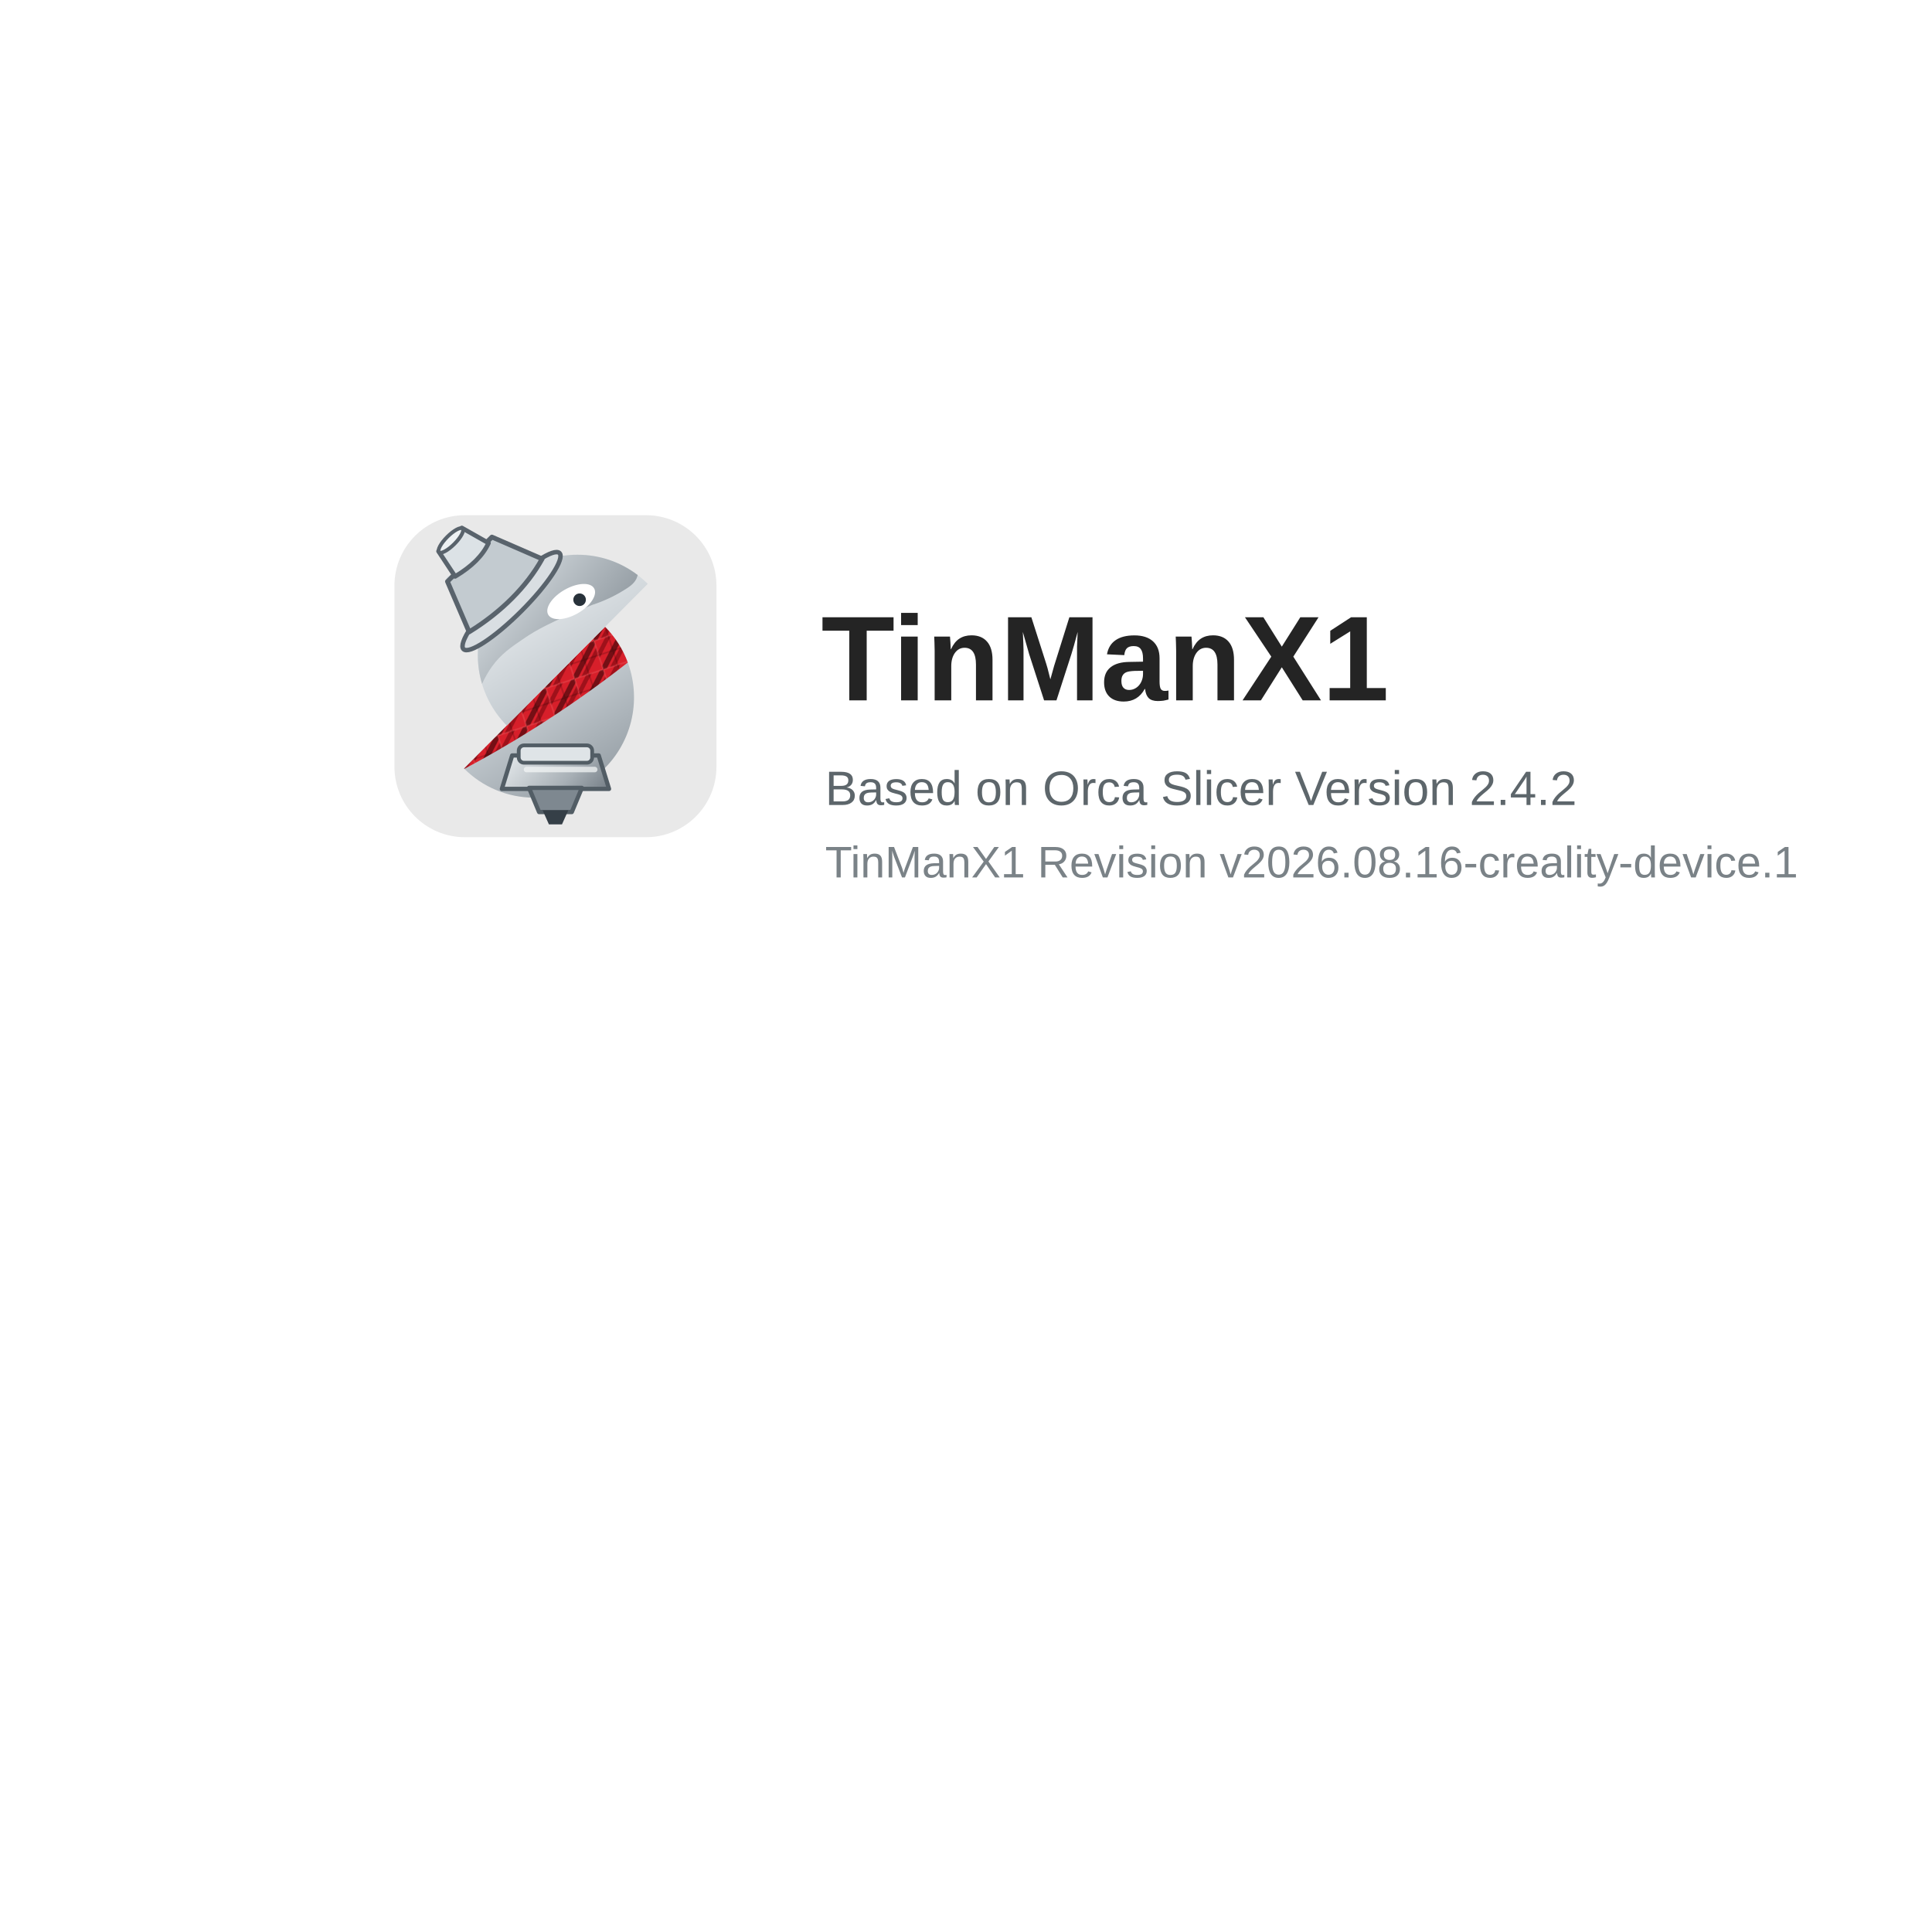
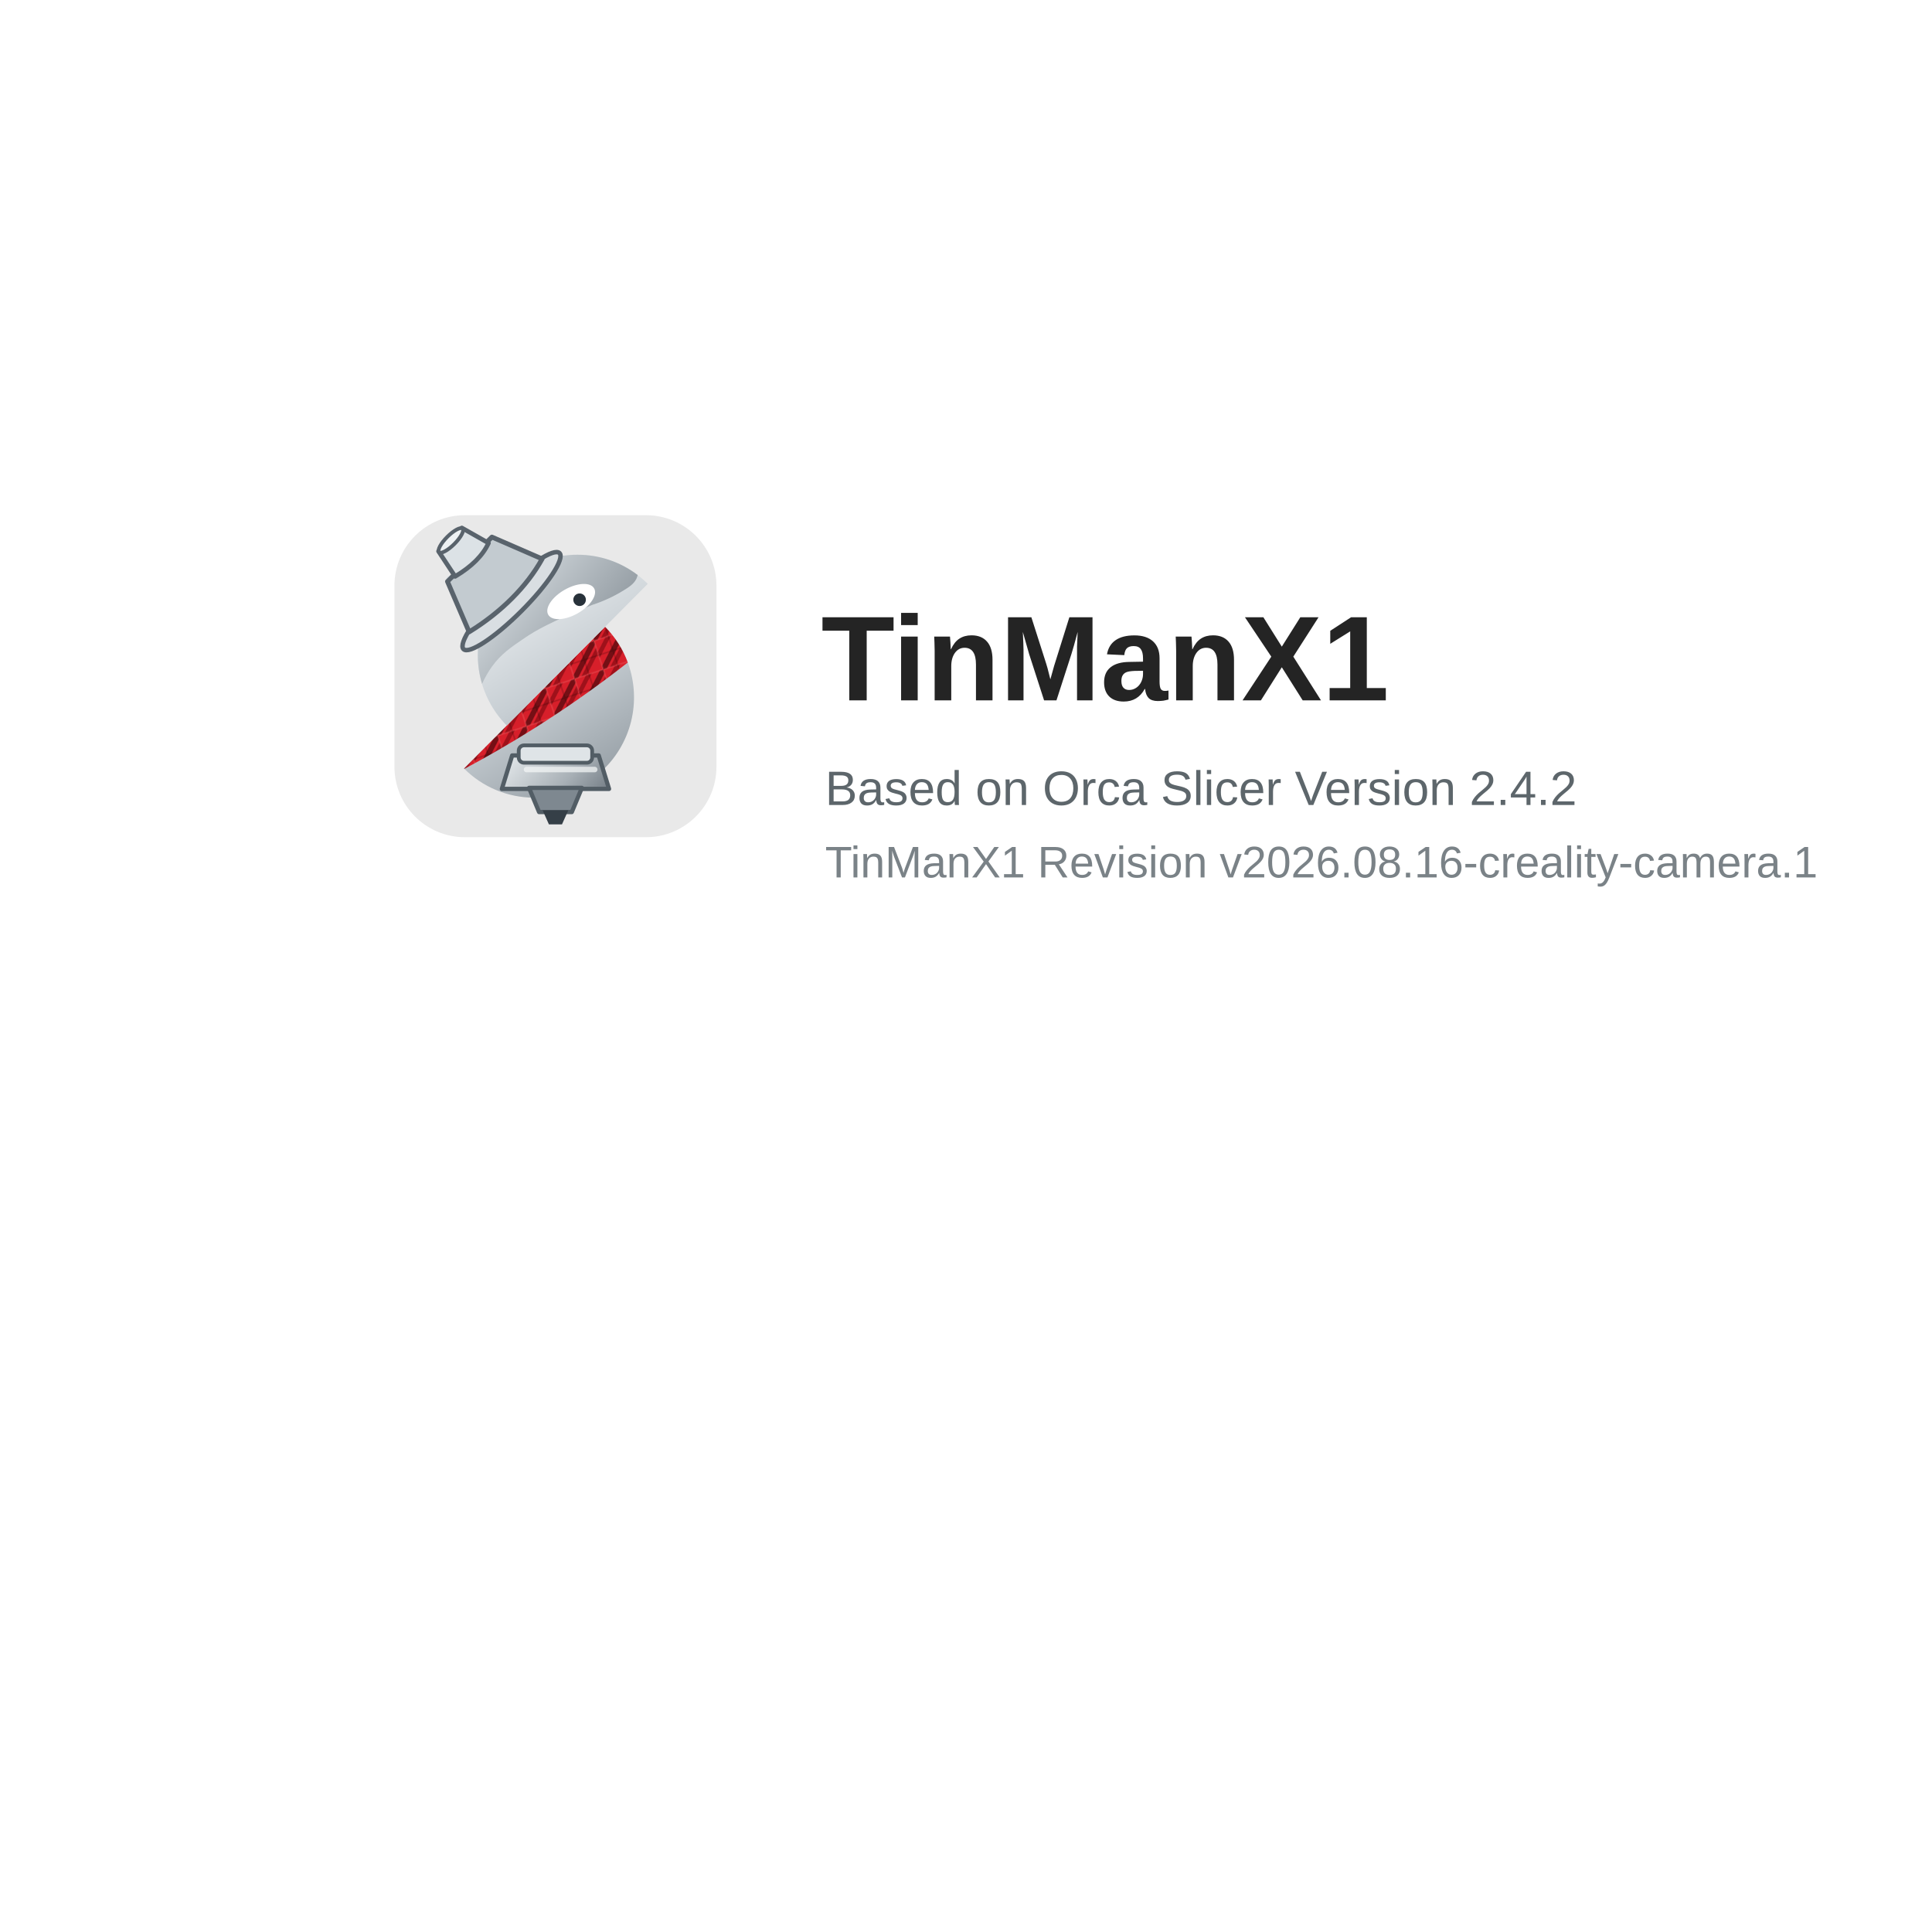
<svg xmlns="http://www.w3.org/2000/svg" width="480" height="480" viewBox="0 0 480 480">
  <defs>
    <linearGradient id="tmxSilver" x1="18" y1="8" x2="47" y2="55" gradientUnits="userSpaceOnUse">
      <stop offset="0" stop-color="#f7f9fa" />
      <stop offset=".52" stop-color="#c7ced3" />
      <stop offset="1" stop-color="#8d969d" />
    </linearGradient>
    <linearGradient id="tmxDarkSilver" x1="19" y1="10" x2="49" y2="35" gradientUnits="userSpaceOnUse">
      <stop offset="0" stop-color="#dce2e6" />
      <stop offset="1" stop-color="#6f7981" />
    </linearGradient>
    <linearGradient id="tmxNozzle" x1="24" y1="43" x2="43" y2="60" gradientUnits="userSpaceOnUse">
      <stop offset="0" stop-color="#eef2f4" />
      <stop offset=".55" stop-color="#a8b0b6" />
      <stop offset="1" stop-color="#59636c" />
    </linearGradient>
    <pattern id="tmxCarbonRed" width="6" height="6" patternUnits="userSpaceOnUse" patternTransform="rotate(-18)">
      <rect width="6" height="6" fill="#D71F2A" />
      <path d="M-2 1 1-2M0 6 6 0M5 8 8 5" fill="none" stroke="#250204" stroke-width="1.05" opacity=".55" />
      <path d="M-2 5 5-2M1 7 7 1" fill="none" stroke="#7c0810" stroke-width=".85" opacity=".62" />
      <path d="M0 0h6v6h-6z" fill="none" stroke="#f06a70" stroke-width=".35" opacity=".28" />
      <path d="M0 3h6M3 0v6" fill="none" stroke="#180102" stroke-width=".28" opacity=".22" />
    </pattern>
  </defs>
  <rect width="480" height="480" fill="#ffffff" />
  <g transform="translate(98 128)">
    <g transform="scale(1.25)">
      <rect width="64" height="64" rx="14" fill="#e9e9e9" />
      <path d="M13.84,50.354a19.7,19.7,0,0,0,13.883,5.79A19.944,19.944,0,0,0,41.858,22.182Z" fill="url(#tmxSilver)" />
      <path d="M41.858,22.181,13.84,50.354l.061.059A220.548,220.548,0,0,0,46.378,29.277a19.964,19.964,0,0,0-4.52-7.1" fill="url(#tmxCarbonRed)" />
      <path d="M36.381,7.856A19.943,19.943,0,0,0,22.327,41.818L50.345,13.646a19.693,19.693,0,0,0-13.964-5.79" fill="url(#tmxSilver)" />
      <path d="M36.381,7.856A19.636,19.636,0,0,0,26.04,10.782a22.742,22.742,0,0,0-5.91-.745,23.084,23.084,0,0,0-9.477,2.124.632.632,0,0,0,.129,1.191,13.52,13.52,0,0,1,8.069,5.137A20.06,20.06,0,0,0,17.41,33.534a19.873,19.873,0,0,1,2-3.488c1.819-2.5,3.743-3.8,6.585-5.723,2.093-1.416,5-3.077,13.359-6.512a28.421,28.421,0,0,0,6.12-2.821c1.4-.831,2.461-1.615,2.8-2.842.024-.086.045-.172.065-.256A19.655,19.655,0,0,0,36.381,7.856" fill="url(#tmxDarkSilver)" />
      <path d="M39.69,14.551c.727,1.285-.728,3.495-3.249,4.937s-5.154,1.569-5.88.284.727-3.495,3.248-4.937,5.154-1.569,5.881-.284" fill="#fff" />
      <circle cx="36.8" cy="16.8" r="1.25" fill="#28323a" />
      <g transform="translate(-17 1) rotate(-45 34.2 12.5) scale(1.05)">
        <ellipse cx="34.25" cy="18.4" rx="12.85" ry="2.65" fill="#d9dee2" stroke="#59636c" stroke-width=".85" />
        <path d="M28.3,7.2h11.9l3.8,9.65c-5.75,1.65-12.65,1.65-19.55,0Z" fill="#c3cbd0" stroke="#59636c" stroke-width=".9" stroke-linejoin="round" />
        <path d="M31.15,1.95h6.25l1.55,5.6c-2.45.9-5.4.9-8.95,0Z" fill="#dce2e6" stroke="#59636c" stroke-width=".85" stroke-linejoin="round" />
        <ellipse cx="34.25" cy="2.15" rx="3.15" ry=".95" fill="#eef2f4" stroke="#59636c" stroke-width=".7" />
      </g>
      <path d="M23.4,47.75h17.2l2.05,6.65H21.35Z" fill="url(#tmxNozzle)" stroke="#525d65" stroke-width=".85" stroke-linejoin="round" />
      <path d="M26.75,54.2h10.5l-2,4.8h-6.5Z" fill="#7e8890" stroke="#525d65" stroke-width=".85" stroke-linejoin="round" />
      <path d="M29.45,58.65h5.1l-1.25,2.8h-2.6Z" fill="#353f47" />
      <rect x="24.7" y="45.75" width="14.6" height="3.45" rx="1.05" fill="#dfe4e7" stroke="#525d65" stroke-width=".75" />
      <path d="M26.25,50.55h13.55" fill="none" stroke="#f4f6f7" stroke-width="1.1" stroke-linecap="round" opacity=".72" />
    </g>
    <text x="106" y="46" font-family="Arial, Helvetica, sans-serif" font-size="30" font-weight="700" fill="#242424">TinManX1</text>
    <text x="107" y="72" font-family="Arial, Helvetica, sans-serif" font-size="12" fill="#5d666b">Based on Orca Slicer Version 2.4.2</text>
-     <text x="107" y="90" font-family="Arial, Helvetica, sans-serif" font-size="11" fill="#7a8287">TinManX1 Revision v2026.08.16-creality-device.1</text>
+     <text x="107" y="90" font-family="Arial, Helvetica, sans-serif" font-size="11" fill="#7a8287">TinManX1 Revision v2026.08.16-creality-camera.1</text>
  </g>
</svg>
